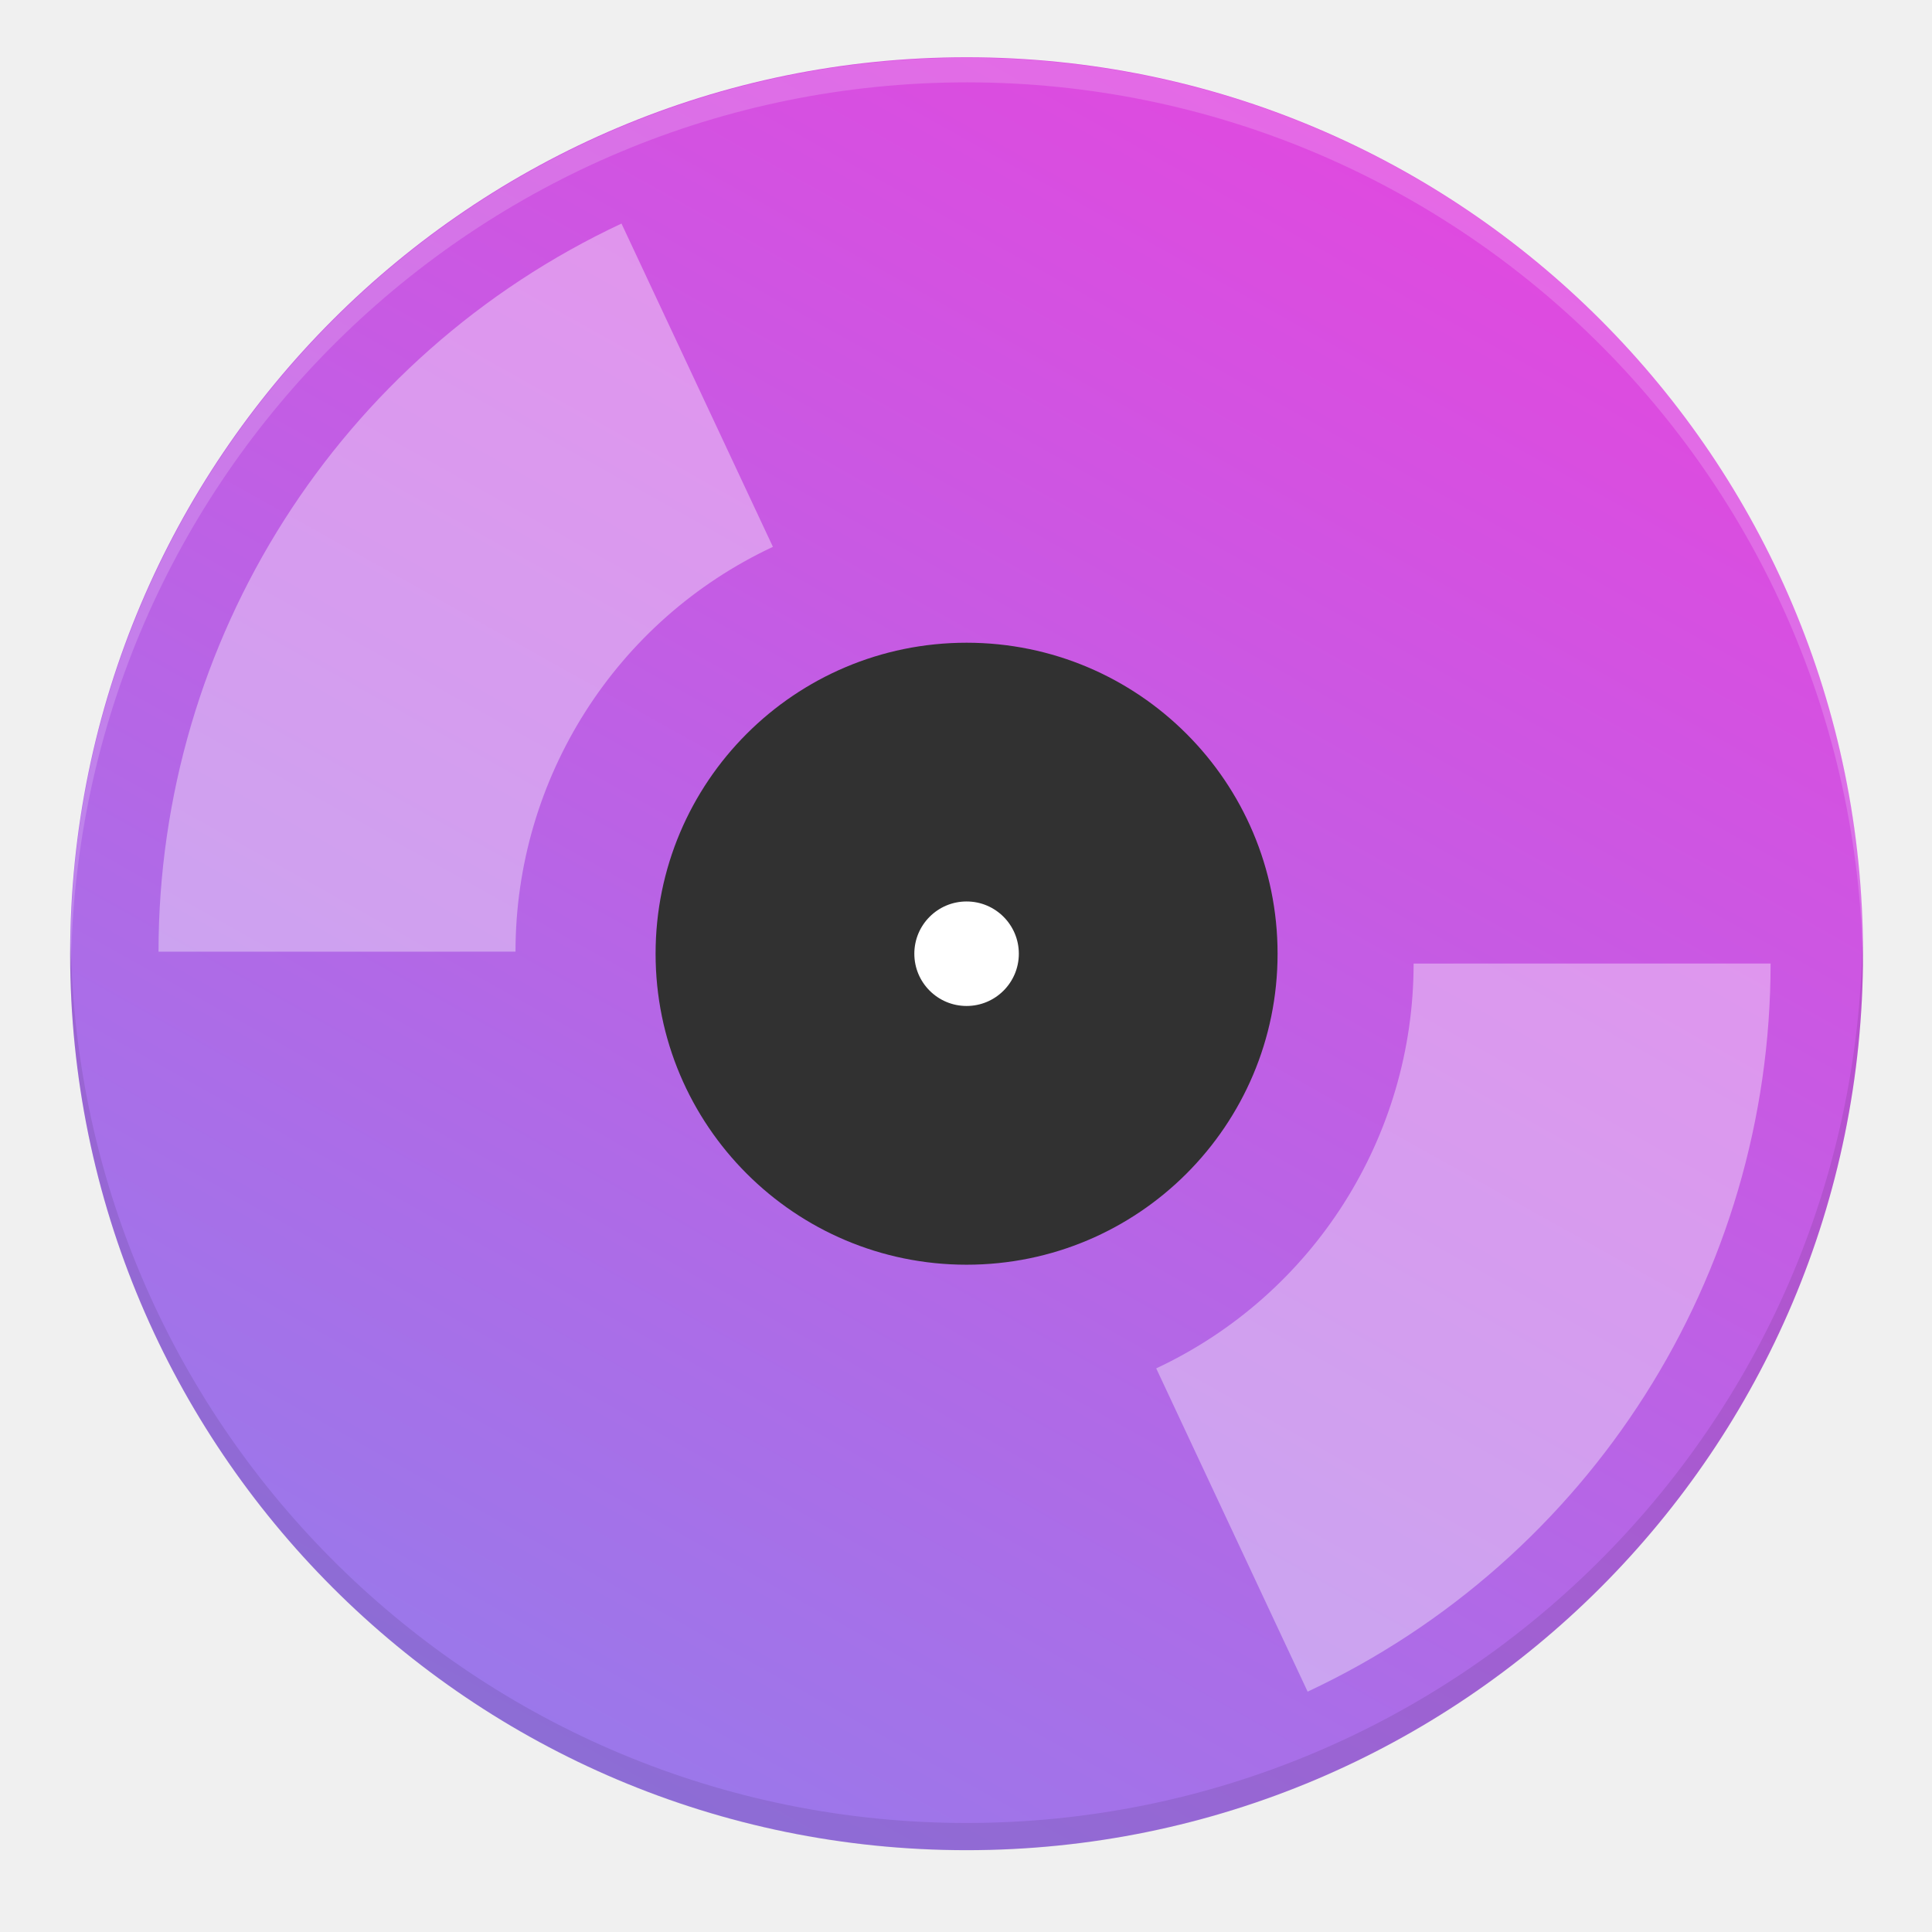
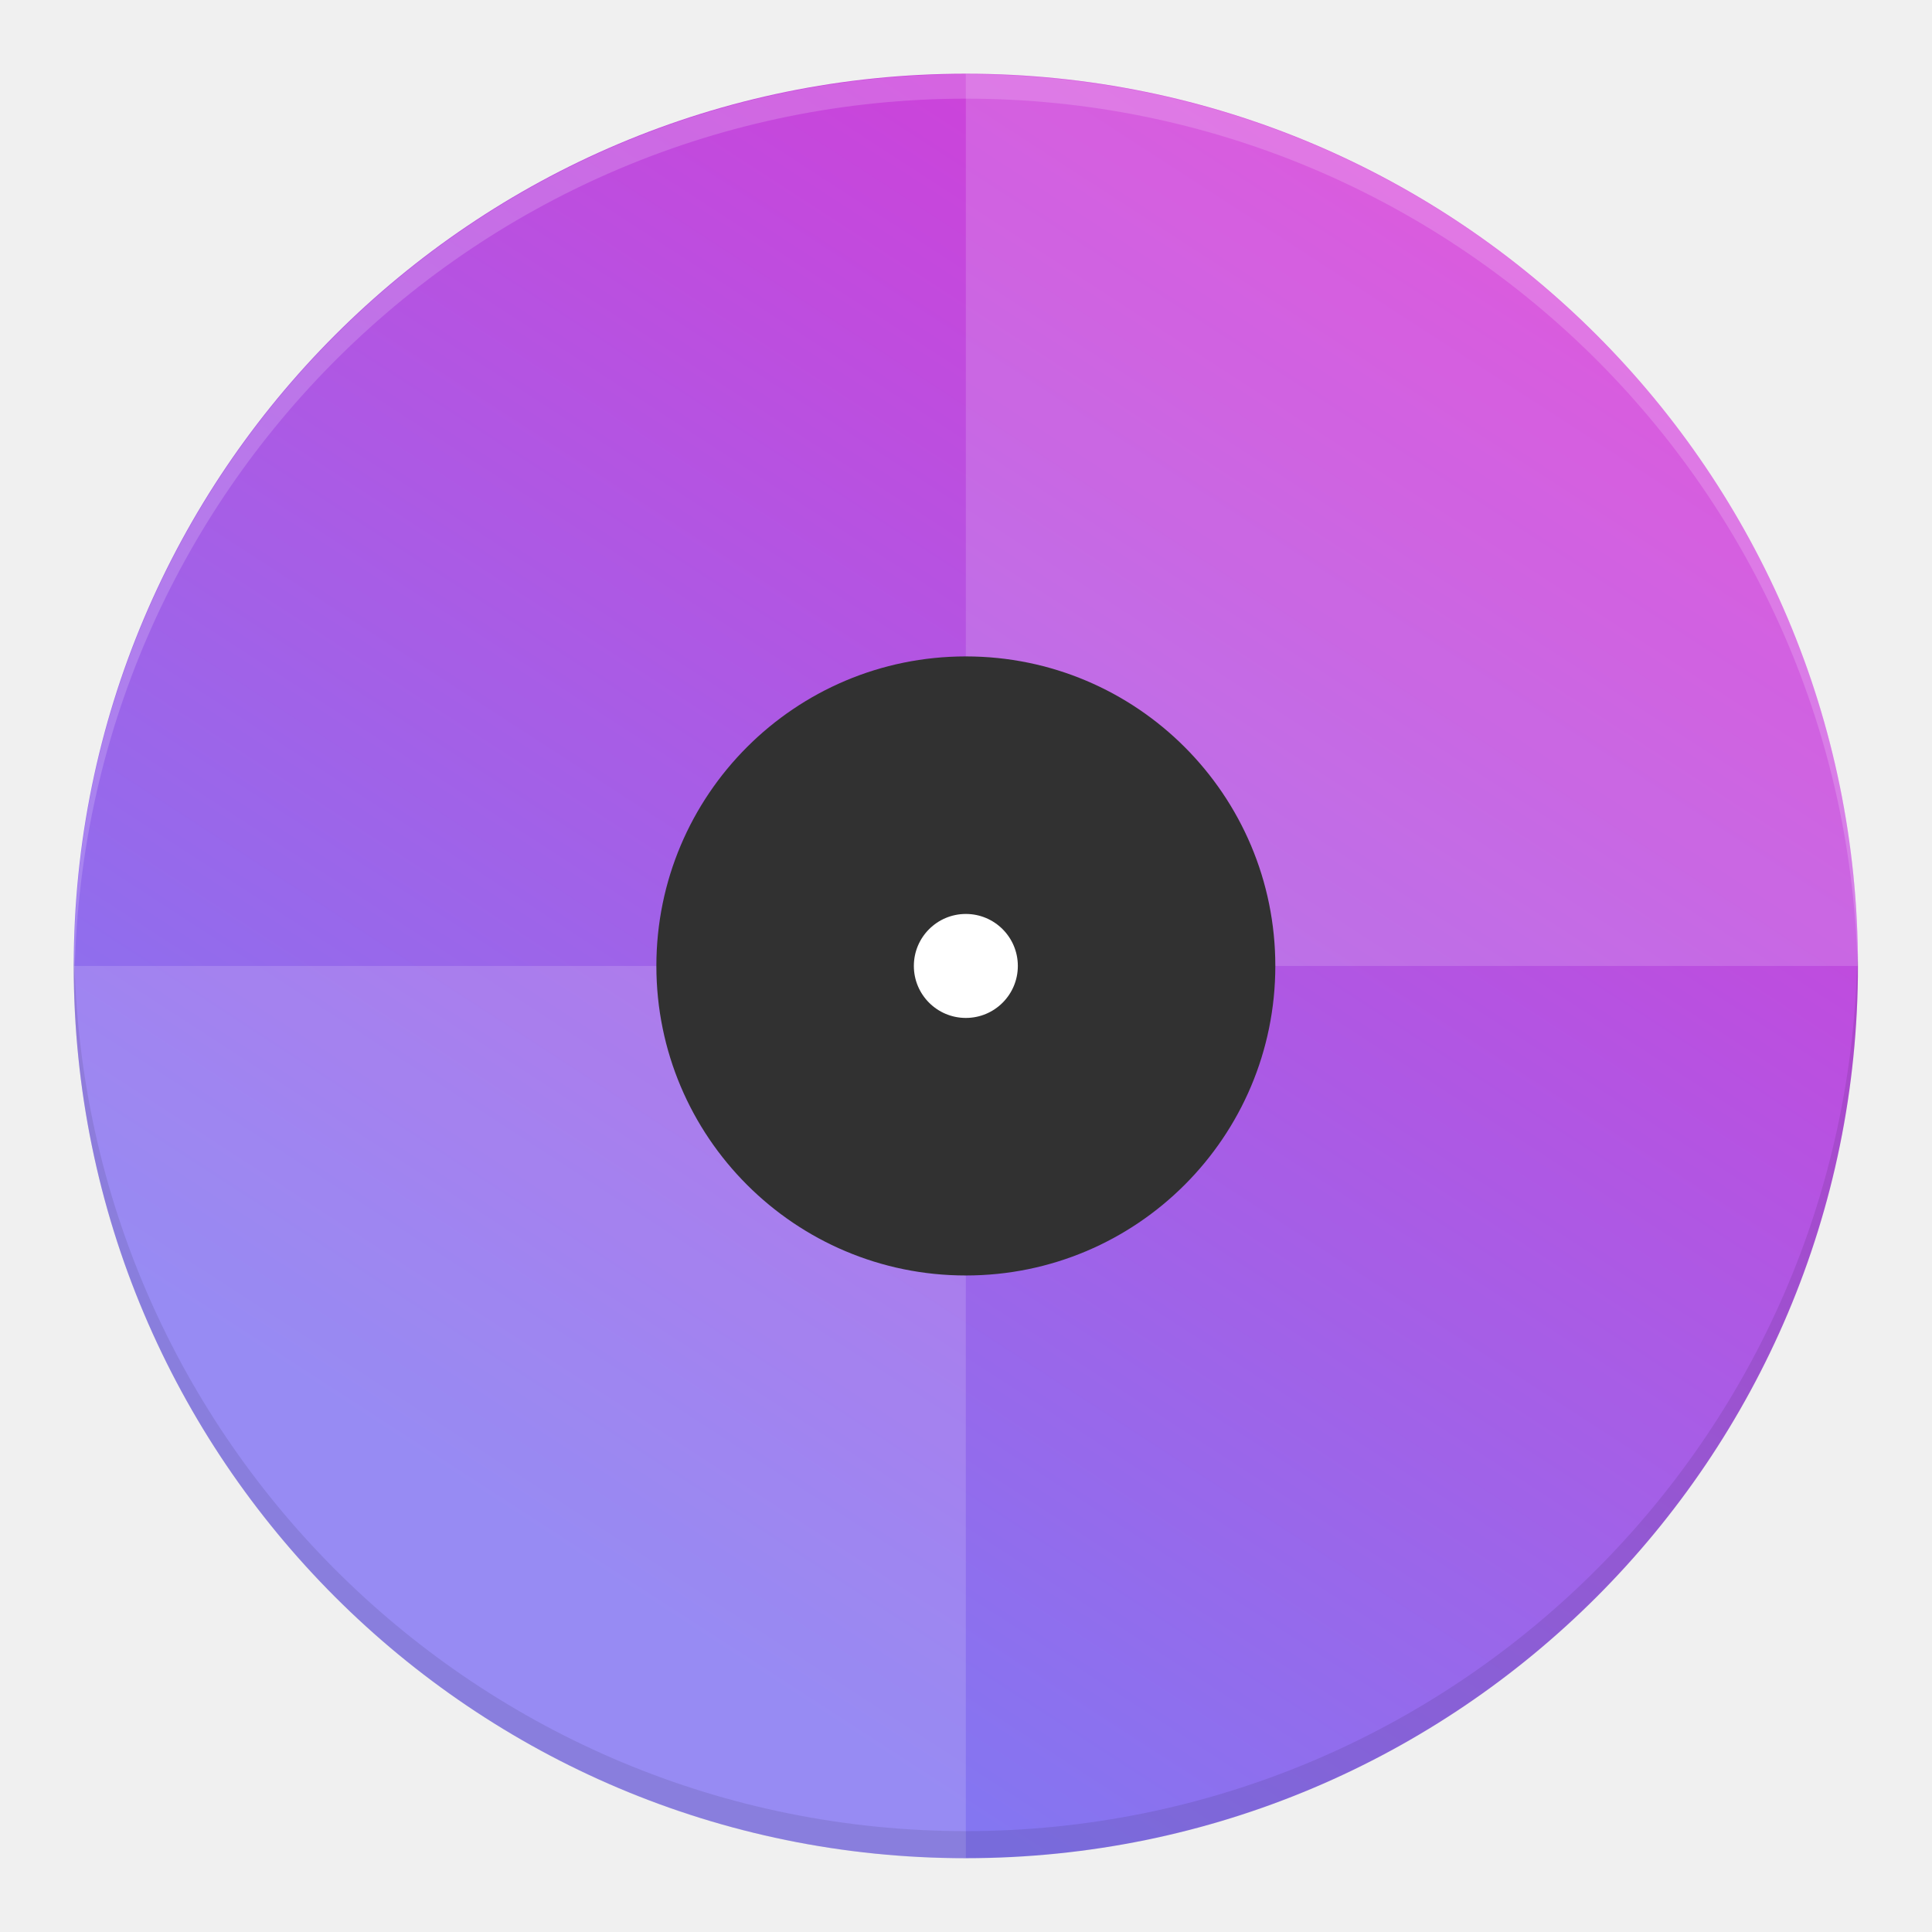
- <svg xmlns="http://www.w3.org/2000/svg" xmlns:xlink="http://www.w3.org/1999/xlink" width="500" height="500" viewBox="0 0 132.292 132.292">
-   <defs>
+ <svg xmlns="http://www.w3.org/2000/svg" xmlns:xlink="http://www.w3.org/1999/xlink" width="500" height="500" viewBox="0 0 132.292 132.292" version="1.1" id="svg7">
+   <defs id="defs2">
    <linearGradient xlink:href="#a" id="b" x1="72.597" x2="35.013" y1="14.935" y2="82.095" gradientTransform="translate(-238.353 73.89)scale(5.03622)" gradientUnits="userSpaceOnUse" />
    <linearGradient id="a">
-       <stop offset="0" style="stop-color:#f53bdc;stop-opacity:1" />
-       <stop offset="1" style="stop-color:#1ccdfe;stop-opacity:1" />
+       <stop offset="0" style="stop-color:#f53bdc;stop-opacity:1" id="stop1" />
+       <stop offset="1" style="stop-color:#1ccdfe;stop-opacity:1" id="stop2" />
+     </linearGradient>
+     <linearGradient xlink:href="#a-6" id="b-3" x1="71.509" x2="55.418" y1="14.517" y2="39.333" gradientTransform="matrix(5.011957,0,0,5.012502,-410.3953,-67.77977)" gradientUnits="userSpaceOnUse" />
+     <linearGradient id="a-6">
+       <stop offset="0" style="stop-color:#ef2acf;stop-opacity:1;" id="stop6" />
+       <stop offset="1" style="stop-color:#8476f1;stop-opacity:1;" id="stop7" />
    </linearGradient>
  </defs>
-   <g transform="translate(0 -164.708)">
-     <circle cx="66.186" cy="230.013" r="61.383" style="display:inline;fill:url(#b);fill-opacity:1;stroke:none;stroke-width:13.398;stroke-linecap:butt;stroke-linejoin:miter;stroke-miterlimit:9.5;stroke-dasharray:none;stroke-opacity:1" />
-     <circle cx="66.186" cy="230.013" r="21.295" style="display:inline;fill:#313131;fill-opacity:1;stroke:none;stroke-width:4.331;stroke-linecap:butt;stroke-linejoin:miter;stroke-miterlimit:9.5;stroke-dasharray:none;stroke-opacity:1" />
-     <circle cx="66.186" cy="230.013" r="3.578" style="display:inline;fill:#fff;fill-opacity:1;stroke:none;stroke-width:13.398;stroke-linecap:butt;stroke-linejoin:miter;stroke-miterlimit:9.5;stroke-dasharray:none;stroke-opacity:1" />
-     <path d="M109.018 230.686a42.83 42.83 0 0 1-24.663 38.788" style="display:inline;fill:none;fill-opacity:1;stroke:#fff;stroke-width:24.444;stroke-linecap:butt;stroke-linejoin:miter;stroke-miterlimit:12.4;stroke-dasharray:none;stroke-opacity:.376" />
-     <path d="M-23.077-229.872a42.83 42.83 0 0 1-24.663 38.788" style="display:inline;fill:none;fill-opacity:1;stroke:#fff;stroke-width:24.444;stroke-linecap:butt;stroke-linejoin:miter;stroke-miterlimit:12.4;stroke-dasharray:none;stroke-opacity:.376" transform="scale(-1)" />
-     <path d="M66.206 168.663a61.383 61.383 0 0 0-61.384 61.384 61 61 0 0 0 .036.986 61.383 61.383 0 0 1 61.35-60.686 61.383 61.383 0 0 1 61.349 60.397l.035-.697a61.383 61.383 0 0 0-61.383-61.384z" style="display:inline;opacity:.187;fill:#fef2fd;fill-opacity:1;stroke:none;stroke-width:13.398;stroke-linecap:butt;stroke-linejoin:miter;stroke-miterlimit:9.5;stroke-dasharray:none;stroke-opacity:1" />
-     <path d="M127.53 228.927a61.383 61.383 0 0 1-61.344 60.609 61.383 61.383 0 0 1-61.344-60.29 61 61 0 0 0-.039.777 61.383 61.383 0 0 0 61.383 61.383 61.383 61.383 0 0 0 61.383-61.383 61 61 0 0 0-.04-1.096" style="display:inline;fill:#000;fill-opacity:.091;stroke:none;stroke-width:13.398;stroke-linecap:butt;stroke-linejoin:miter;stroke-miterlimit:9.5;stroke-dasharray:none;stroke-opacity:1" />
+   <g id="g7" transform="translate(173.4605,-21.46581)">
+     <ellipse cx="-107.325" cy="87.608" rx="61.086" ry="61.094" style="display:inline;fill:url(#b-3);fill-opacity:1;stroke:none;stroke-width:13.334;stroke-linecap:butt;stroke-linejoin:miter;stroke-miterlimit:9.5;stroke-dasharray:none;stroke-opacity:1" id="ellipse2" />
+     <path style="display:inline;fill:#ffffff;fill-opacity:0.156;stroke:none;stroke-width:13.334;stroke-linecap:butt;stroke-linejoin:miter;stroke-miterlimit:9.5;stroke-dasharray:none;stroke-opacity:1" id="path9" d="m -46.239,-87.608 a 61.086,61.094 0 0 1 -61.086,61.094 v -61.094 z" transform="scale(1,-1)" />
+     <path style="display:inline;fill:#ffffff;fill-opacity:0.156;stroke:none;stroke-width:13.334;stroke-linecap:butt;stroke-linejoin:miter;stroke-miterlimit:9.5;stroke-dasharray:none;stroke-opacity:1" id="ellipse6" d="M 168.411,87.608 A 61.086,61.094 0 0 1 107.325,148.702 V 87.608 Z" transform="scale(-1,1)" />
+     <ellipse cx="-107.325" cy="87.608" rx="21.191" ry="21.195" style="display:inline;fill:#313131;fill-opacity:1;stroke:none;stroke-width:4.311;stroke-linecap:butt;stroke-linejoin:miter;stroke-miterlimit:9.5;stroke-dasharray:none;stroke-opacity:1" id="ellipse3" />
+     <circle cx="-107.325" cy="87.608" r="3.56" style="display:inline;fill:#ffffff;fill-opacity:1;stroke:none;stroke-width:13.334;stroke-linecap:butt;stroke-linejoin:miter;stroke-miterlimit:9.5;stroke-dasharray:none;stroke-opacity:1" id="circle3-7" />
+     <path d="m -107.304,26.547 a 61.09,61.09 0 0 0 -61.09,61.094 l 0.038,0.982 a 61.09,61.09 0 0 1 61.052,-60.402 61.09,61.09 0 0 1 61.057,60.116 l 0.034,-0.697 A 61.09,61.09 0 0 0 -107.304,26.551 Z" style="display:inline;opacity:0.187;fill:#fef2fd;fill-opacity:1;stroke:none;stroke-width:13.334;stroke-linecap:butt;stroke-linejoin:miter;stroke-miterlimit:9.5;stroke-dasharray:none;stroke-opacity:1" id="path5-5" />
+     <path d="m -46.277,86.529 a 61.09,61.09 0 0 1 -61.048,60.322 61.09,61.09 0 0 1 -61.048,-60.003 l -0.042,0.773 a 61.09,61.09 0 0 0 61.09,61.09 61.09,61.09 0 0 0 61.09,-61.09 z" style="display:inline;fill:#000000;fill-opacity:0.091;stroke:none;stroke-width:13.334;stroke-linecap:butt;stroke-linejoin:miter;stroke-miterlimit:9.5;stroke-dasharray:none;stroke-opacity:1" id="path6-3" />
  </g>
</svg>
